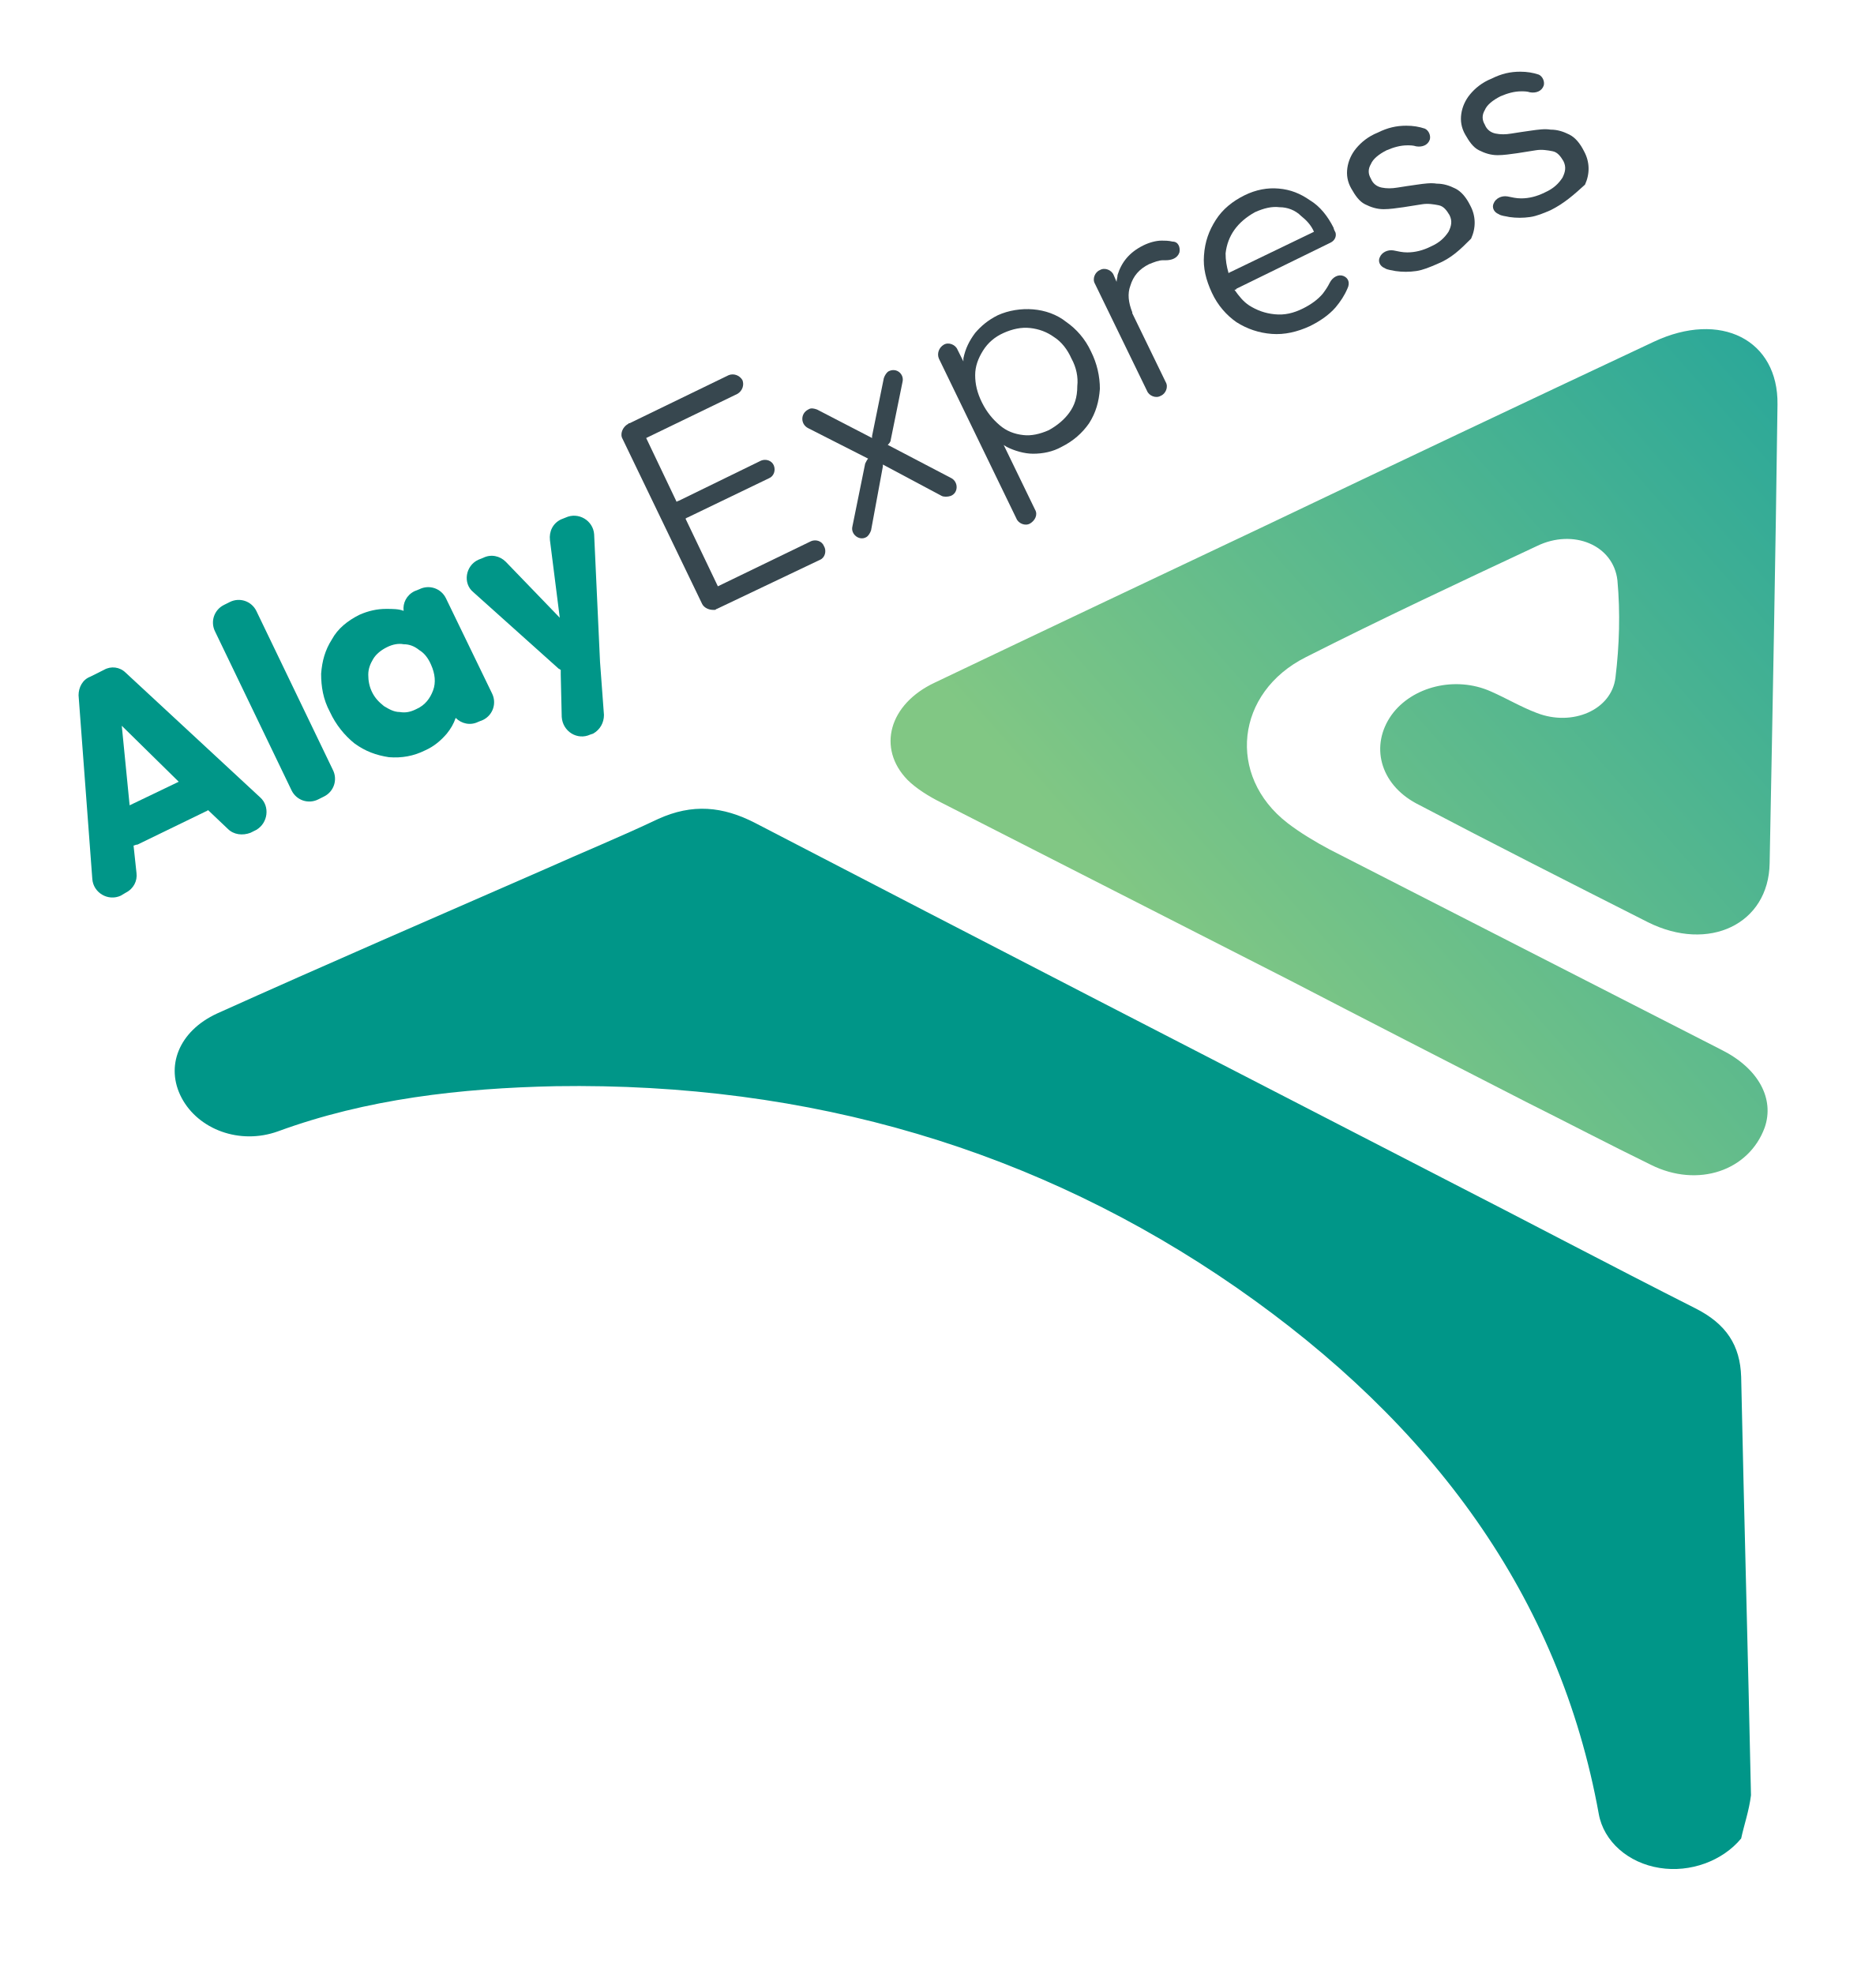
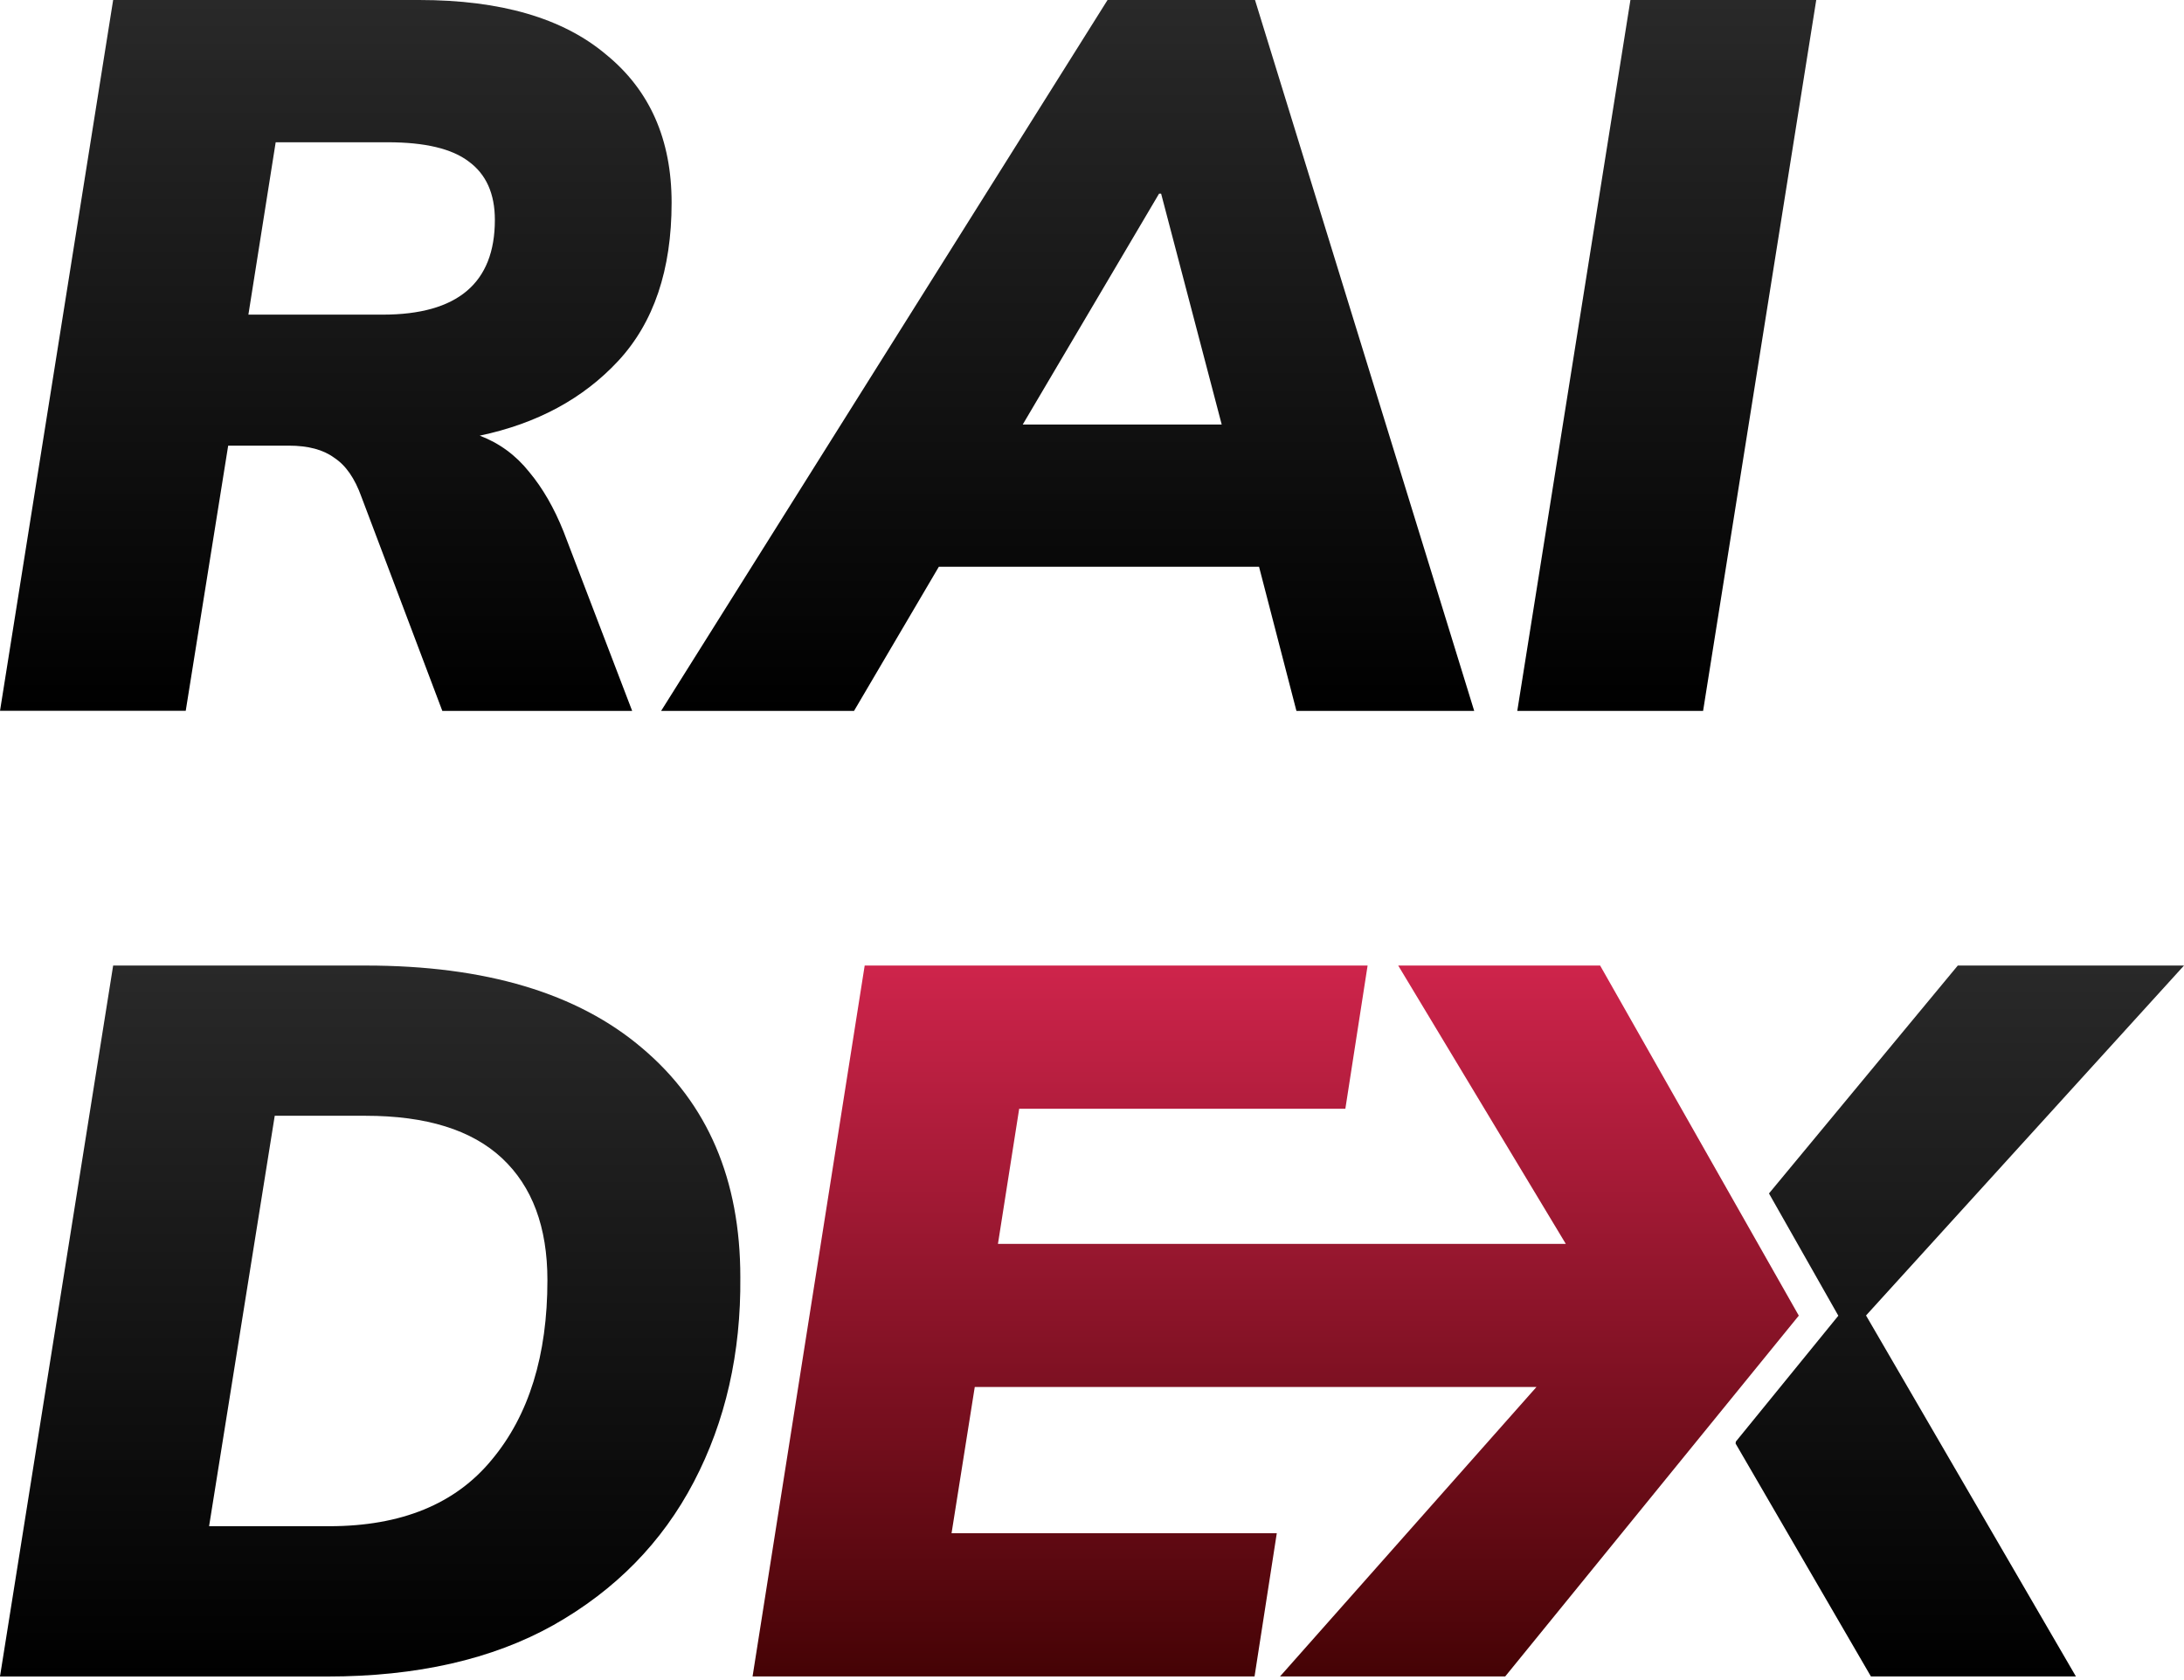
- <svg xmlns="http://www.w3.org/2000/svg" version="1.1" id="Слой_1" x="0px" y="0px" viewBox="0 0 191 201" style="enable-background:new 0 0 191 201;" xml:space="preserve">
-   <style type="text/css">
- 	.st0{fill:#009688;}
- 	.st1{fill:url(#SVGID_1_);}
- 	.st2{fill:#37474F;}
- </style>
-   <path class="st0" d="M177.3,187.2c-1.9,2.3-5.2,3.5-8.3,3c-3.2-0.5-5.7-2.7-6.2-5.5c-4-22.1-16.9-39.7-36.9-53.6  c-20.2-14-43.4-20.9-69.3-20.5c-9.7,0.2-19.3,1.3-28.3,4.6c-3.9,1.4-8.1-0.2-9.8-3.4c-1.7-3.2-0.3-6.8,3.6-8.6  c11.1-5,22.2-9.8,33.4-14.7c3.8-1.7,7.7-3.3,11.5-5.1c3.5-1.6,6.6-1.3,9.9,0.4c23.3,12.1,46.6,24.1,69.9,36.1  c8.6,4.4,17.1,8.9,25.8,13.3c3.2,1.6,4.6,3.8,4.7,7c0.3,14.2,0.7,28.4,1,42.6C178.1,184.4,177.6,185.8,177.3,187.2L177.3,187.2z" />
-   <linearGradient id="SVGID_1_" gradientUnits="userSpaceOnUse" x1="193.291" y1="158.811" x2="125.022" y2="98.781" gradientTransform="matrix(1 0 0 -1 0 202)">
-     <stop offset="0" style="stop-color:#26A69A" />
-     <stop offset="1" style="stop-color:#81C784" />
-   </linearGradient>
-   <path class="st1" d="M131.3,99.8c-11.8-6-23.7-12.1-35.5-18.1c-1.2-0.6-2.5-1.4-3.4-2.3c-3.1-3.2-1.9-7.7,2.8-9.9  c11.1-5.3,22.3-10.6,33.5-15.9c13.2-6.3,26.5-12.6,39.7-18.8c6.8-3.2,12.7-0.2,12.6,6.4c-0.2,15.6-0.5,31.1-0.8,46.7  c-0.1,6.2-6.2,9.1-12.4,6c-7.9-4-15.8-8-23.6-12.1c-3.7-2-4.7-5.9-2.5-9c2.1-2.9,6.5-4,10.1-2.4c1.6,0.7,3.1,1.6,4.7,2.2  c3.6,1.4,7.6-0.3,8-3.6c0.4-3.3,0.5-6.6,0.2-9.9c-0.4-3.6-4.5-5.3-8.2-3.5c-7.9,3.7-15.8,7.4-23.5,11.3c-7.2,3.6-8.1,12.1-1.9,16.9  c1.3,1,2.8,1.9,4.3,2.7c13.3,6.8,26.6,13.6,39.9,20.4c3.8,1.9,5.4,5,4.4,7.9c-1.6,4.4-6.8,6.2-11.6,3.8c-4.3-2.1-8.5-4.3-12.7-6.4  C147.2,108,139.2,103.9,131.3,99.8L131.3,99.8L131.3,99.8z" />
-   <path class="st0" d="M26.5,81.2L12.8,68.5c-0.6-0.6-1.5-0.7-2.2-0.3l-1.4,0.7C8.4,69.2,8,70,8,70.8l1.4,18.7  c0.1,1.4,1.6,2.3,2.9,1.7l0.5-0.3c0.8-0.4,1.2-1.2,1.1-2l-0.3-2.8c0.1,0,0.2-0.1,0.4-0.1l7-3.4c0.1,0,0.1-0.1,0.2-0.1l2,1.9  c0.6,0.6,1.5,0.7,2.3,0.4l0.6-0.3C27.3,83.8,27.5,82.1,26.5,81.2z M13.2,82l-0.8-8.1l5.8,5.7L13.2,82z" />
-   <path class="st0" d="M32.4,81.4c-1,0.5-2.2,0.1-2.7-0.9l-7.8-16.2c-0.5-1-0.1-2.2,0.9-2.7l0.6-0.3c1-0.5,2.2-0.1,2.7,0.9l7.8,16.2  c0.5,1,0.1,2.2-0.9,2.7L32.4,81.4z" />
-   <path class="st0" d="M50.1,70.6l-4.7-9.7c-0.5-1-1.7-1.4-2.7-0.9l-0.5,0.2c-0.8,0.4-1.2,1.2-1.1,2C40.6,62,40,62,39.3,62  c-0.9,0-1.8,0.2-2.7,0.6c-1.2,0.6-2.2,1.4-2.8,2.5c-0.7,1.1-1,2.2-1.1,3.5c0,1.3,0.2,2.6,0.9,3.9c0.6,1.3,1.5,2.4,2.5,3.2  c1.1,0.8,2.2,1.2,3.5,1.4c1.3,0.1,2.5-0.1,3.7-0.7c0.9-0.4,1.6-1,2.2-1.7c0.4-0.5,0.7-1,0.9-1.6c0.6,0.6,1.5,0.8,2.3,0.4l0.5-0.2  C50.2,72.8,50.6,71.6,50.1,70.6z M44.1,70.3c-0.3,0.8-0.8,1.5-1.7,1.9c-0.6,0.3-1.1,0.4-1.7,0.3c-0.6,0-1.1-0.3-1.6-0.6  c-0.5-0.4-0.9-0.8-1.2-1.4c-0.3-0.6-0.4-1.2-0.4-1.8c0-0.6,0.2-1.1,0.5-1.6c0.3-0.5,0.8-0.9,1.4-1.2c0.6-0.3,1.2-0.4,1.7-0.3  c0.6,0,1.1,0.2,1.6,0.6c0.5,0.3,0.9,0.8,1.2,1.5C44.3,68.6,44.4,69.5,44.1,70.3z" />
-   <path class="st0" d="M61.5,72.8c0,0.8-0.4,1.5-1.1,1.9l-0.3,0.1c-1.3,0.6-2.8-0.3-2.9-1.8l-0.1-4.3c0-0.2,0-0.3,0-0.5  c-0.1,0-0.1-0.1-0.2-0.1l-8.7-7.8c-1.1-0.9-0.8-2.7,0.5-3.3l0.5-0.2c0.8-0.4,1.7-0.2,2.3,0.4l5.5,5.7l-1-7.9  c-0.1-0.9,0.3-1.7,1.1-2.1l0.5-0.2c1.3-0.6,2.8,0.3,2.9,1.7l0.6,13L61.5,72.8z" />
-   <path class="st2" d="M83.5,57L73,62c-0.1,0-0.1,0.1-0.2,0.1c-0.1,0-0.1,0-0.2,0c-0.4,0-0.9-0.2-1.1-0.6l-8.1-16.8  c-0.3-0.5,0-1.2,0.5-1.5c0,0,0.1,0,0.1-0.1c0,0,0,0,0.1,0l10.1-4.9c0.5-0.2,1.1,0,1.4,0.5c0.2,0.5,0,1.1-0.5,1.4l-9.3,4.5l3.1,6.5  C69,51,69.1,51,69.1,51l8.4-4.1c0.5-0.2,1.1,0,1.3,0.5s0,1.1-0.5,1.3L70,52.7c-0.1,0-0.1,0.1-0.2,0.1l3.3,6.9l9.5-4.6  c0.5-0.2,1.1,0,1.3,0.5C84.2,56.1,84,56.8,83.5,57z" />
-   <path class="st2" d="M96.8,50.5c-0.3,0.1-0.7,0.1-0.9,0l-6-3.2c0,0.1,0,0.2,0,0.2L88.7,54c-0.1,0.3-0.3,0.6-0.5,0.7  c-0.7,0.4-1.6-0.3-1.4-1.1l1.3-6.4c0.1-0.2,0.2-0.4,0.3-0.5l-6.1-3.1c-0.8-0.4-0.8-1.5,0-1.9c0.3-0.2,0.6-0.1,0.9,0l5.6,2.9  c0-0.1,0-0.1,0-0.2l1.2-5.9c0.1-0.3,0.3-0.6,0.5-0.7c0.8-0.4,1.6,0.3,1.4,1.1l-1.2,5.9c0,0.2-0.2,0.4-0.3,0.5l6.5,3.4  C97.6,49.1,97.6,50.2,96.8,50.5z" />
-   <path class="st2" d="M111.1,35.8c-0.6-1.3-1.5-2.3-2.5-3c-1-0.8-2.2-1.2-3.4-1.3c-1.2-0.1-2.5,0.1-3.6,0.6c-1,0.5-1.7,1.1-2.3,1.8  c-0.6,0.8-1,1.6-1.2,2.6c0,0.1,0,0.2,0,0.3l-0.6-1.2c-0.2-0.5-0.9-0.8-1.4-0.5c-0.5,0.3-0.7,0.9-0.5,1.4l7.9,16.3  c0.2,0.5,0.9,0.8,1.4,0.5c0.5-0.3,0.8-0.9,0.5-1.4l-3.2-6.6c0.1,0.1,0.2,0.1,0.3,0.2c0.8,0.4,1.8,0.7,2.7,0.7c1,0,2-0.2,2.9-0.7  c1.2-0.6,2.1-1.4,2.8-2.4c0.7-1.1,1-2.2,1.1-3.5C112,38.3,111.7,37,111.1,35.8z M108.9,42c-0.5,0.7-1.2,1.3-2.1,1.8  c-0.9,0.4-1.8,0.6-2.6,0.5c-0.9-0.1-1.7-0.4-2.4-1c-0.7-0.6-1.3-1.3-1.8-2.3c-0.5-1-0.7-1.9-0.7-2.8c0-0.9,0.3-1.7,0.8-2.5  c0.5-0.8,1.2-1.4,2.1-1.8s1.8-0.6,2.7-0.5c0.9,0.1,1.7,0.4,2.4,0.9c0.8,0.5,1.4,1.3,1.8,2.2c0.5,0.9,0.7,1.9,0.6,2.8  C109.7,40.5,109.4,41.3,108.9,42z" />
-   <path class="st2" d="M120.1,25.7c-0.2,0.6-0.8,0.8-1.4,0.8c-0.1,0-0.2,0-0.3,0c-0.4,0-0.9,0.2-1.4,0.4c-1,0.5-1.6,1.2-1.9,2.2  c-0.3,0.8-0.2,1.7,0.2,2.7c0,0,0,0.1,0,0.1l3.4,7c0.3,0.5,0,1.2-0.5,1.4c-0.5,0.3-1.2,0-1.4-0.5l-5.3-10.9c-0.3-0.5,0-1.2,0.5-1.4  c0.5-0.3,1.2,0,1.4,0.5l0.3,0.7c0-0.2,0.1-0.5,0.1-0.7c0.4-1.3,1.2-2.3,2.6-3c0.6-0.3,1.3-0.5,1.9-0.5c0.3,0,0.7,0,1.1,0.1  C120,24.6,120.2,25.2,120.1,25.7z" />
-   <path class="st2" d="M136.8,28.1c-0.5-0.2-1.1,0.1-1.4,0.7c-0.2,0.4-0.4,0.7-0.7,1.1c-0.5,0.6-1.2,1.1-2,1.5c-1,0.5-1.9,0.7-2.9,0.6  s-1.8-0.4-2.6-0.9c-0.6-0.4-1-0.9-1.5-1.6c0.1,0,0.2,0,0.2-0.1l9.6-4.7c0.4-0.2,0.6-0.6,0.5-1c-0.1-0.2-0.2-0.4-0.2-0.5  c-0.6-1.2-1.4-2.2-2.4-2.8c-1-0.7-2-1.1-3.2-1.2c-1.1-0.1-2.3,0.1-3.5,0.7c-1.2,0.6-2.2,1.4-2.9,2.5c-0.7,1.1-1.1,2.2-1.2,3.6  c-0.1,1.3,0.2,2.5,0.8,3.8c0.6,1.3,1.5,2.3,2.5,3c1.1,0.7,2.3,1.1,3.6,1.2c1.3,0.1,2.6-0.2,3.9-0.8c1-0.5,1.9-1.1,2.6-1.9  c0.5-0.6,0.9-1.2,1.2-1.9C137.5,28.8,137.3,28.3,136.8,28.1z M125.7,23.4c0.5-0.7,1.2-1.3,2.1-1.8c0.9-0.4,1.7-0.6,2.5-0.5  c0.8,0,1.6,0.3,2.2,0.9c0.5,0.4,1,0.9,1.3,1.6l-8.5,4.1c-0.1,0-0.1,0.1-0.2,0.1c-0.2-0.7-0.3-1.3-0.3-2  C124.9,24.9,125.2,24.1,125.7,23.4z" />
-   <path class="st2" d="M146.3,26.9c-0.7,0.3-1.4,0.6-2.1,0.7c-0.7,0.1-1.4,0.1-2.1,0c-0.4-0.1-0.8-0.1-1.1-0.3  c-0.5-0.2-0.7-0.7-0.5-1.1c0.2-0.5,0.8-0.8,1.4-0.7c0.5,0.1,0.9,0.2,1.4,0.2c0.8,0,1.6-0.2,2.4-0.6c0.9-0.4,1.4-0.9,1.8-1.5  c0.3-0.6,0.4-1.1,0.1-1.7c-0.3-0.5-0.6-0.9-1.1-1c-0.5-0.1-1.1-0.2-1.7-0.1c-0.6,0.1-1.3,0.2-1.9,0.3c-0.7,0.1-1.4,0.2-2,0.2  c-0.7,0-1.3-0.2-1.9-0.5c-0.6-0.3-1-0.9-1.4-1.6c-0.4-0.7-0.5-1.4-0.4-2.1c0.1-0.7,0.4-1.4,0.9-2c0.5-0.6,1.2-1.2,2.2-1.6  c1-0.5,1.9-0.7,2.9-0.7c0.7,0,1.3,0.1,1.9,0.3c0.4,0.2,0.6,0.7,0.5,1.1c-0.2,0.6-0.8,0.8-1.4,0.7c-0.3-0.1-0.6-0.1-0.9-0.1  c-0.7,0-1.4,0.2-2.1,0.5c-0.8,0.4-1.4,0.9-1.6,1.4c-0.3,0.5-0.3,1,0,1.5c0.2,0.5,0.6,0.8,1.1,0.9c0.5,0.1,1,0.1,1.6,0  c0.6-0.1,1.3-0.2,2-0.3c0.7-0.1,1.4-0.2,2-0.1c0.7,0,1.3,0.2,1.9,0.5c0.6,0.3,1.1,0.9,1.5,1.7c0.6,1.1,0.6,2.3,0.1,3.4  C148.7,25.4,147.8,26.3,146.3,26.9z" />
-   <path class="st2" d="M157.9,21.4c-0.7,0.3-1.4,0.6-2.1,0.7c-0.7,0.1-1.4,0.1-2.1,0c-0.4-0.1-0.8-0.1-1.1-0.3  c-0.5-0.2-0.7-0.7-0.5-1.1c0.2-0.5,0.8-0.8,1.4-0.7c0.5,0.1,0.9,0.2,1.4,0.2c0.8,0,1.6-0.2,2.4-0.6c0.9-0.4,1.4-0.9,1.8-1.5  c0.3-0.6,0.4-1.1,0.1-1.7c-0.3-0.5-0.6-0.9-1.1-1c-0.5-0.1-1.1-0.2-1.7-0.1c-0.6,0.1-1.3,0.2-1.9,0.3c-0.7,0.1-1.4,0.2-2,0.2  c-0.7,0-1.3-0.2-1.9-0.5c-0.6-0.3-1-0.9-1.4-1.6c-0.4-0.7-0.5-1.4-0.4-2.1c0.1-0.7,0.4-1.4,0.9-2c0.5-0.6,1.2-1.2,2.2-1.6  c1-0.5,1.9-0.7,2.9-0.7c0.7,0,1.3,0.1,1.9,0.3c0.4,0.2,0.6,0.7,0.5,1.1c-0.2,0.6-0.8,0.8-1.4,0.7c-0.3-0.1-0.6-0.1-0.9-0.1  c-0.7,0-1.4,0.2-2.1,0.5c-0.8,0.4-1.4,0.9-1.6,1.4c-0.3,0.5-0.3,1,0,1.5c0.2,0.5,0.6,0.8,1.1,0.9c0.5,0.1,1,0.1,1.6,0  c0.6-0.1,1.3-0.2,2-0.3c0.7-0.1,1.4-0.2,2-0.1c0.7,0,1.3,0.2,1.9,0.5c0.6,0.3,1.1,0.9,1.5,1.7c0.6,1.1,0.6,2.3,0.1,3.4  C160.3,19.8,159.3,20.7,157.9,21.4z" />
+ <svg xmlns="http://www.w3.org/2000/svg" width="100" viewBox="0 0 420 323" fill="none">
+   <path d="M291.785 136.705L313.543 0H349.277L327.518 136.705H291.785Z" fill="url(#paint0_linear_179_983)" />
+   <path d="M127.139 136.705L212.989 0H241.348L283.5 136.705H249.314L242.122 108.982H180.549L164.237 136.705H127.139ZM222.898 37.236L196.678 81.638H234.945L223.292 37.236H222.898Z" fill="url(#paint1_linear_179_983)" />
+   <path d="M0 136.705L21.759 0H80.601C96.275 0 108.247 3.484 116.531 10.468C124.952 17.315 129.155 26.814 129.155 38.978C129.155 51.901 125.726 62.05 118.868 69.428C112.131 76.669 103.27 81.456 92.254 83.774C96.002 85.198 99.188 87.516 101.768 90.758C104.362 93.863 106.562 97.681 108.368 102.195L121.569 136.705H85.062L69.524 95.59C68.234 91.97 66.474 89.455 64.274 88.031C62.196 86.486 59.282 85.698 55.534 85.698H43.881L35.718 136.69H0V136.705ZM47.781 60.505H73.606C87.975 60.505 95.167 54.431 95.167 42.281C95.167 37.236 93.483 33.495 90.114 31.04C86.882 28.586 81.693 27.359 74.577 27.359H53.016L47.766 60.52L47.781 60.505Z" fill="url(#paint2_linear_179_983)" />
+   <path d="M420 185.674H376.498L340.188 229.5C347.547 242.452 353.526 253.011 353.526 253.011L333.816 277.219L333.77 277.598L359.792 322.379H399.213L358.852 252.966L420 185.674Z" fill="url(#paint3_linear_179_983)" />
+   <path d="M0 322.379L21.759 185.674H70.313C93.362 185.674 111.099 190.976 123.526 201.58C136.09 212.185 142.371 226.849 142.371 245.603C142.508 260.207 139.519 273.326 133.434 284.96C127.35 296.595 118.352 305.775 106.441 312.501C94.666 319.091 80.161 322.394 62.939 322.394H0.015L0 322.379ZM40.209 293.489H63.318C77.171 293.489 87.596 289.217 94.591 280.688C101.707 272.16 105.273 260.646 105.273 246.179C105.273 235.968 102.359 228.152 96.533 222.713C90.706 217.275 81.966 214.563 70.313 214.563H52.834L40.209 293.489Z" fill="url(#paint4_linear_179_983)" />
+   <path d="M307.732 185.674H268.888L301.116 239.195H191.914L195.996 213.215H258.722L263.001 185.674H166.286L144.725 322.379H241.258L245.536 294.838H182.992L187.453 266.721H295.472L246.159 322.379H289.463L345.923 252.996C345.923 252.996 316.001 200.277 307.717 185.674L307.732 185.674Z" fill="url(#paint5_linear_179_983)" />
+   <defs>
+     <linearGradient id="paint0_linear_179_983" x1="320.531" y1="136.705" x2="320.531" y2="0" gradientUnits="userSpaceOnUse">
+       <stop />
+       <stop offset="1" stop-color="#292929" />
+     </linearGradient>
+     <linearGradient id="paint1_linear_179_983" x1="205.319" y1="136.705" x2="205.319" y2="0" gradientUnits="userSpaceOnUse">
+       <stop />
+       <stop offset="1" stop-color="#292929" />
+     </linearGradient>
+     <linearGradient id="paint2_linear_179_983" x1="64.578" y1="136.705" x2="64.578" y2="0" gradientUnits="userSpaceOnUse">
+       <stop />
+       <stop offset="1" stop-color="#292929" />
+     </linearGradient>
+     <linearGradient id="paint3_linear_179_983" x1="376.885" y1="322.379" x2="376.885" y2="185.674" gradientUnits="userSpaceOnUse">
+       <stop />
+       <stop offset="1" stop-color="#292929" />
+     </linearGradient>
+     <linearGradient id="paint4_linear_179_983" x1="71.188" y1="322.394" x2="71.188" y2="185.674" gradientUnits="userSpaceOnUse">
+       <stop />
+       <stop offset="1" stop-color="#292929" />
+     </linearGradient>
+     <linearGradient id="paint5_linear_179_983" x1="245.324" y1="185.674" x2="245.324" y2="322.379" gradientUnits="userSpaceOnUse">
+       <stop stop-color="#CE244B" />
+       <stop offset="1" stop-color="#450305" />
+     </linearGradient>
+   </defs>
</svg>
